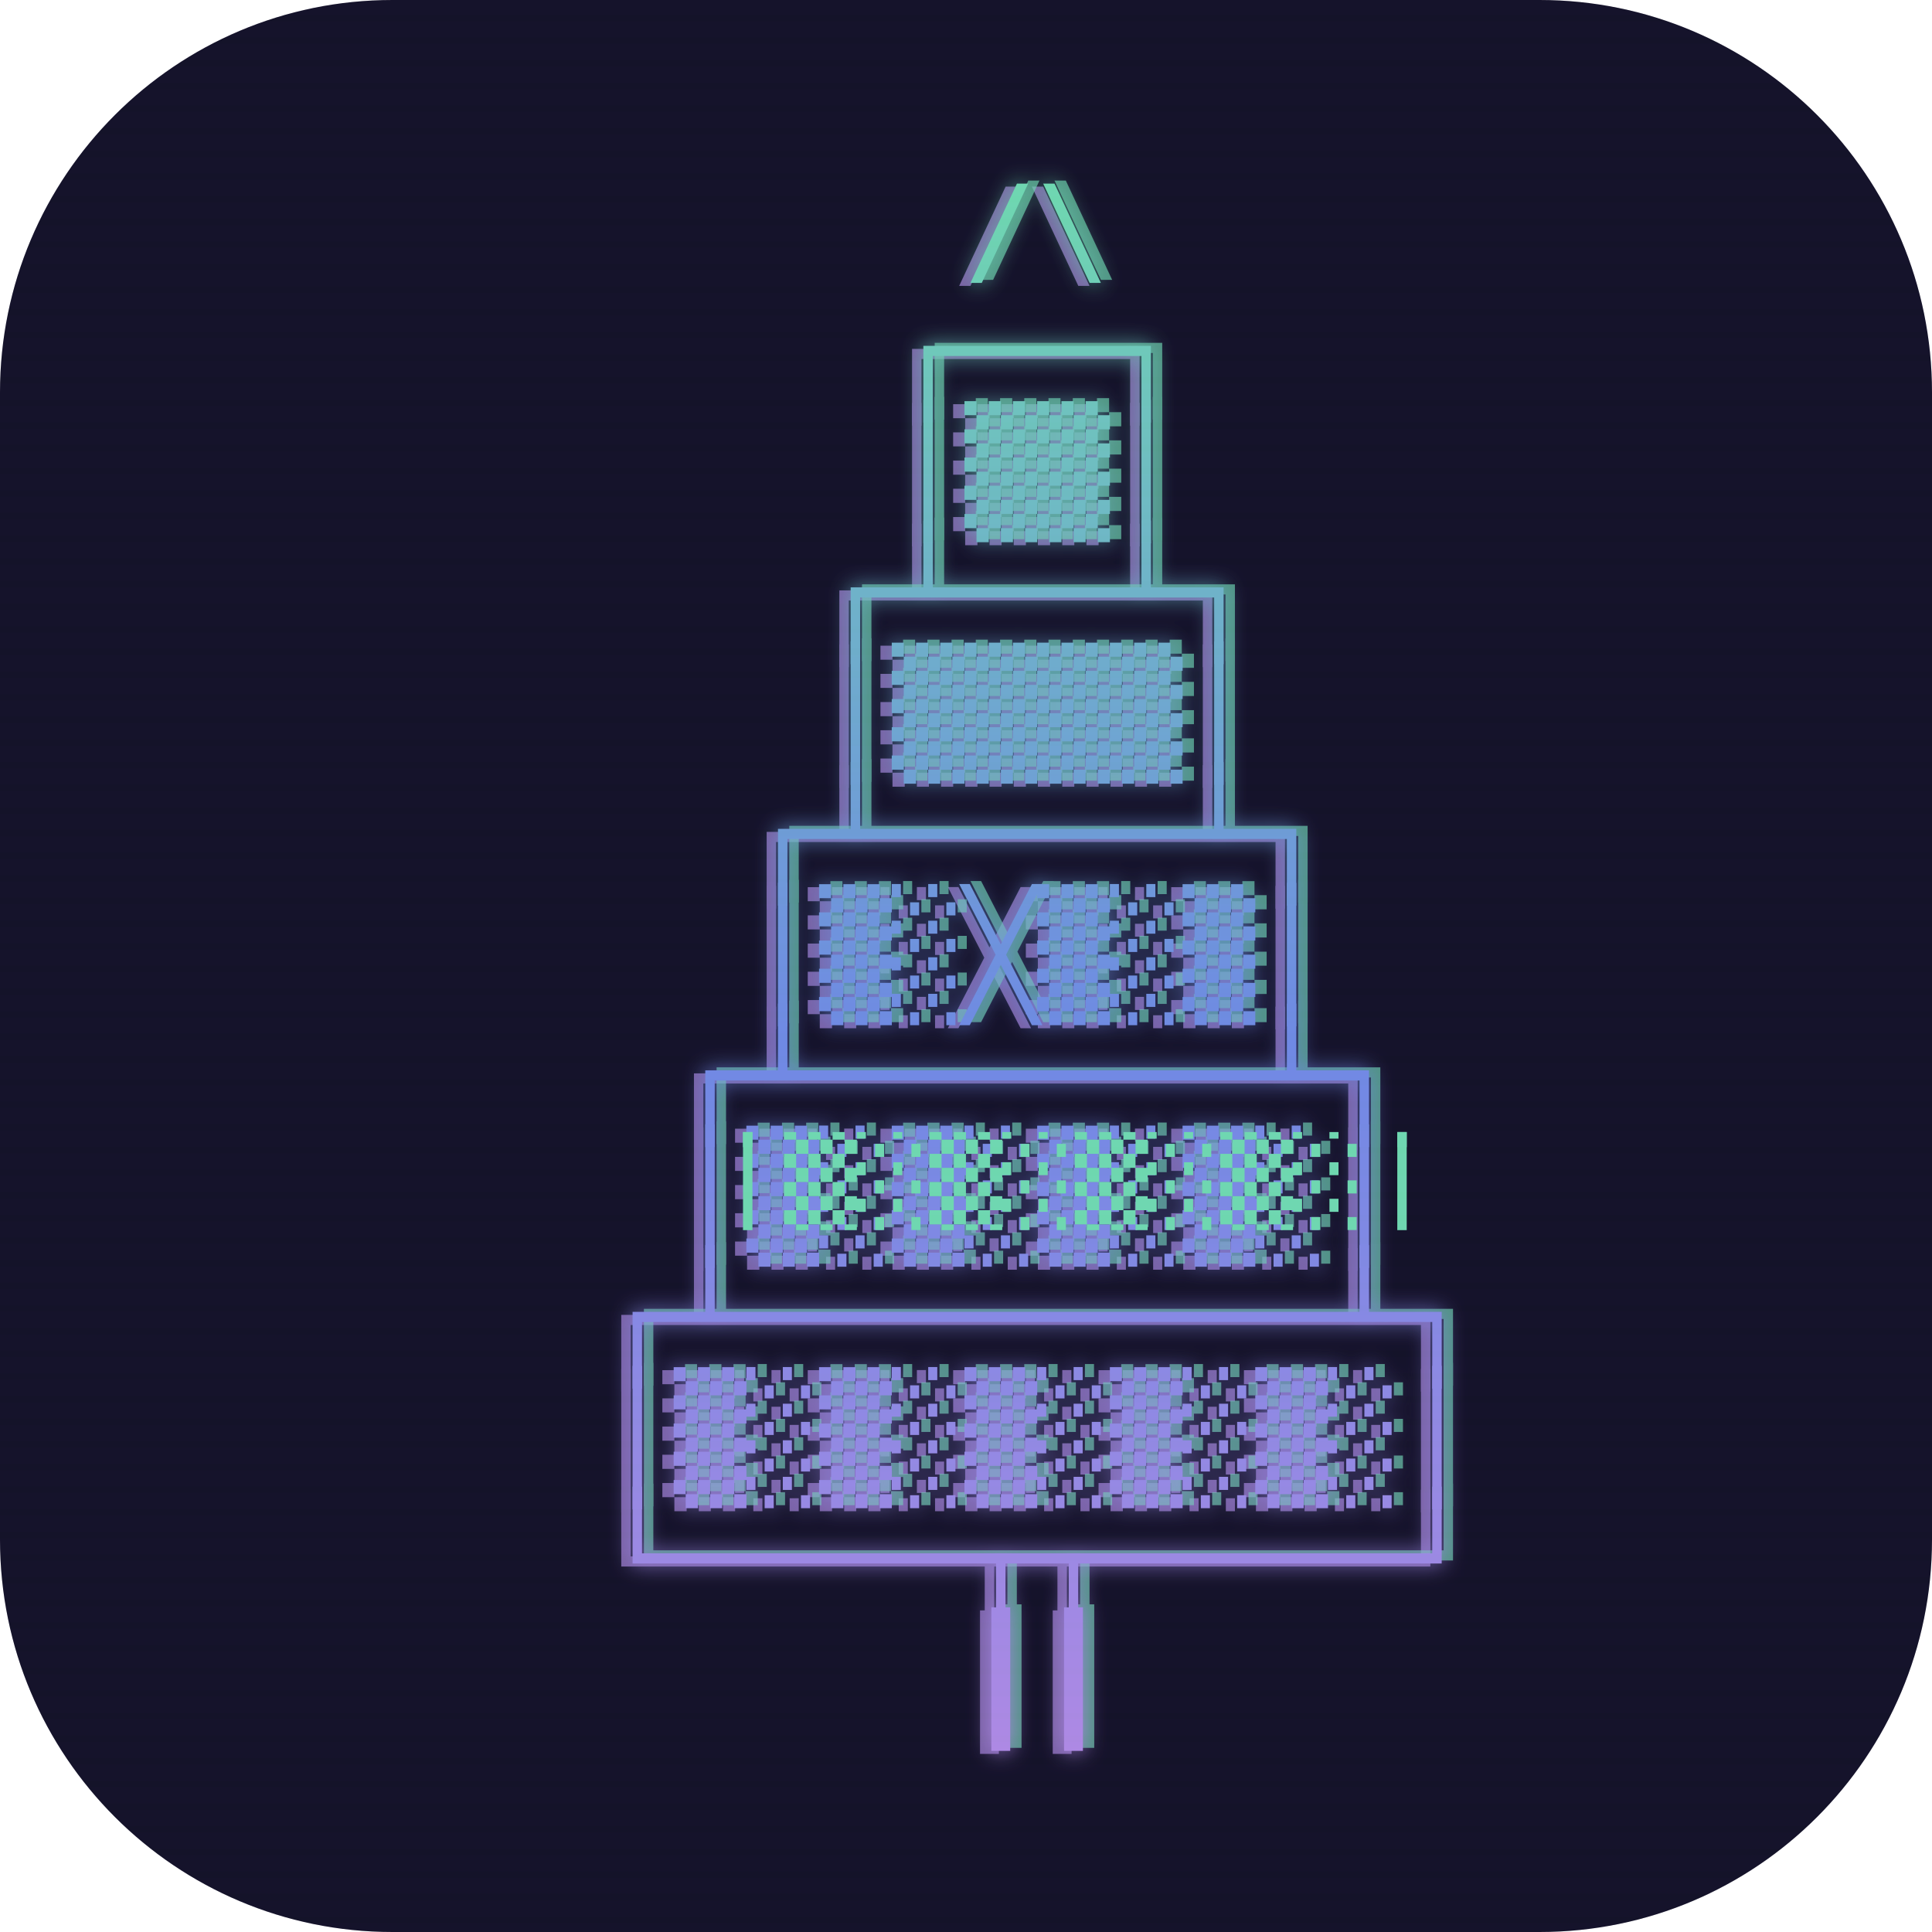
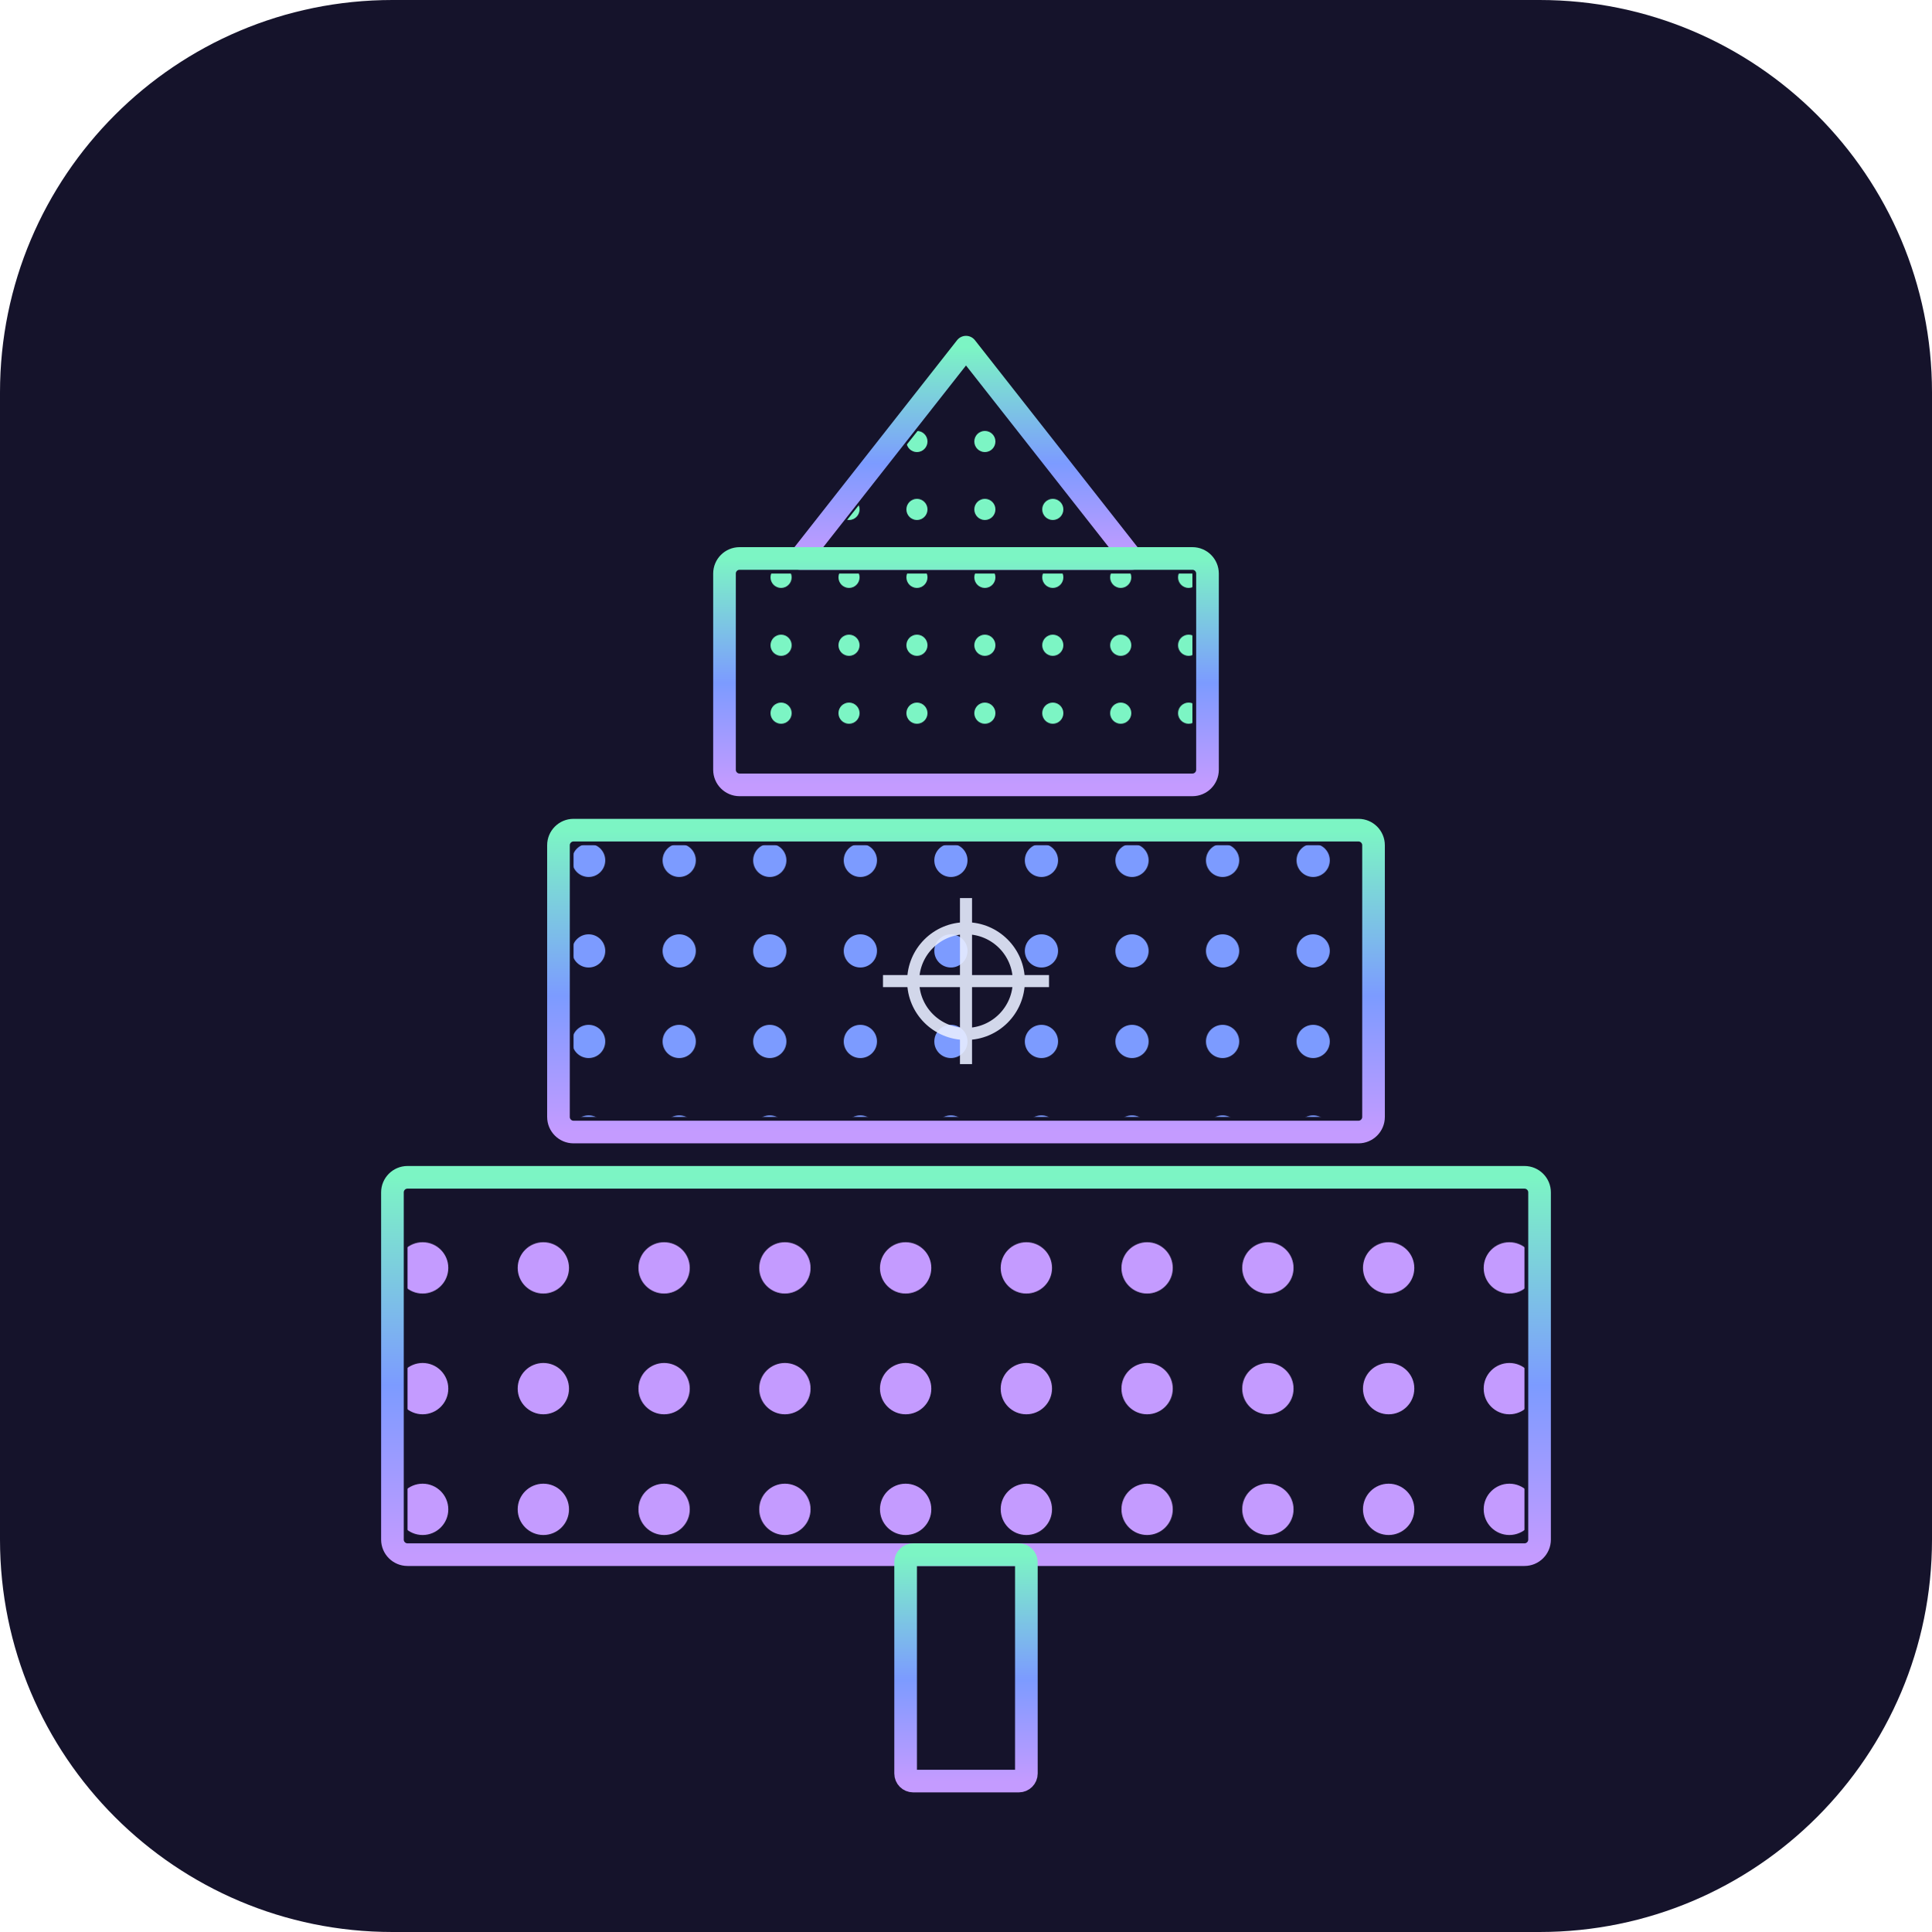
- <svg xmlns="http://www.w3.org/2000/svg" width="256" height="256" viewBox="0 0 256 256" font-family="'SF Mono','Cascadia Code','JetBrains Mono',Menlo,Consolas,monospace">
+ <svg xmlns="http://www.w3.org/2000/svg" width="256" height="256" viewBox="0 0 256 256">
  <defs>
-     <filter id="g" x="-40%" y="-40%" width="180%" height="180%">
-       <feGaussianBlur stdDeviation="1.4" result="b" />
-       <feMerge>
-         <feMergeNode in="b" />
-         <feMergeNode in="SourceGraphic" />
-       </feMerge>
-     </filter>
-     <linearGradient id="vapor2" x1="0" y1="0" x2="0" y2="1">
+     <linearGradient id="vapor" x1="0" y1="0" x2="0" y2="1">
      <stop offset="0" stop-color="#7CF5C4" />
      <stop offset="0.55" stop-color="#7C9BFF" />
      <stop offset="1" stop-color="#C49BFF" />
    </linearGradient>
-     <pattern id="scan2" width="5" height="3" patternUnits="userSpaceOnUse">
-       <rect width="5" height="3" fill="#15132B" />
-       <rect width="5" height="0.8" y="2" fill="#000" opacity="0.3" />
+     <pattern id="dotFine" width="9" height="9" patternUnits="userSpaceOnUse">
+       <circle cx="4.5" cy="4.5" r="1.4" fill="#7CF5C4" />
    </pattern>
-     <text id="p" font-size="16" xml:space="preserve">
-       <tspan x="0" y="18">      /\</tspan>
-       <tspan x="0" dy="16">     ┌──┐</tspan>
-       <tspan x="0" dy="16">     │▒▒│</tspan>
-       <tspan x="0" dy="16">    ┌┴──┴┐</tspan>
-       <tspan x="0" dy="16">    │▒▒▒▒│</tspan>
-       <tspan x="0" dy="16">   ┌┴────┴┐</tspan>
-       <tspan x="0" dy="16">   │▒░╳▒░▒│</tspan>
-       <tspan x="0" dy="16">  ┌┴──────┴┐</tspan>
-       <tspan x="0" dy="16">  │▒░▒░▒░▒░│</tspan>
-       <tspan x="0" dy="16"> ┌┴────────┴┐</tspan>
-       <tspan x="0" dy="16"> │▒░▒░▒░▒░▒░│</tspan>
-       <tspan x="0" dy="16"> └────┬┬────┘</tspan>
-       <tspan x="0" dy="16">      ┃┃</tspan>
-     </text>
+     <pattern id="dotMid" width="12" height="12" patternUnits="userSpaceOnUse">
+       <circle cx="6" cy="6" r="2.2" fill="#7C9BFF" />
+     </pattern>
+     <pattern id="dotCoarse" width="16" height="16" patternUnits="userSpaceOnUse">
+       <circle cx="8" cy="8" r="3.4" fill="#C49BFF" />
+     </pattern>
+     <g id="outline" fill="none" stroke-width="3" stroke-linejoin="round">
+       <path d="M128 46 L106 74 L150 74 Z" />
+       <rect x="96" y="74" width="64" height="30" rx="2" />
+       <rect x="74" y="110" width="108" height="40" rx="2" />
+       <rect x="52" y="156" width="152" height="50" rx="2" />
+       <rect x="120" y="206" width="16" height="30" rx="1" />
+     </g>
  </defs>
  <rect width="256" height="256" rx="52" fill="#15132B" />
-   <g transform="translate(70,18)">
-     <use href="#p" fill="#C49BFF" opacity="0.65" transform="translate(-1.5,0.4)" />
-     <use href="#p" fill="#7CF5C4" opacity="0.65" transform="translate(1.5,-0.4)" />
-     <use href="#p" fill="url(#vapor2)" filter="url(#g)" />
-     <svg x="0" y="132" width="150" height="13" overflow="hidden">
-       <use href="#p" y="-132" fill="#7CF5C4" transform="translate(5,0)" />
-     </svg>
+   <path d="M128 49 L109 73 L147 73 Z" fill="url(#dotFine)" />
+   <rect x="98" y="76" width="60" height="26" fill="url(#dotFine)" />
+   <rect x="76" y="112" width="104" height="36" fill="url(#dotMid)" />
+   <rect x="54" y="158" width="148" height="46" fill="url(#dotCoarse)" />
+   <use href="#outline" stroke="url(#vapor)" />
+   <g stroke="#E7ECFF" stroke-width="1.6" fill="none" opacity="0.9">
+     <circle cx="128" cy="130" r="7" />
+     <path d="M128 119 V141 M117 130 H139" />
  </g>
-   <rect width="256" height="256" rx="52" fill="url(#scan2)" opacity="0.13" />
</svg>
